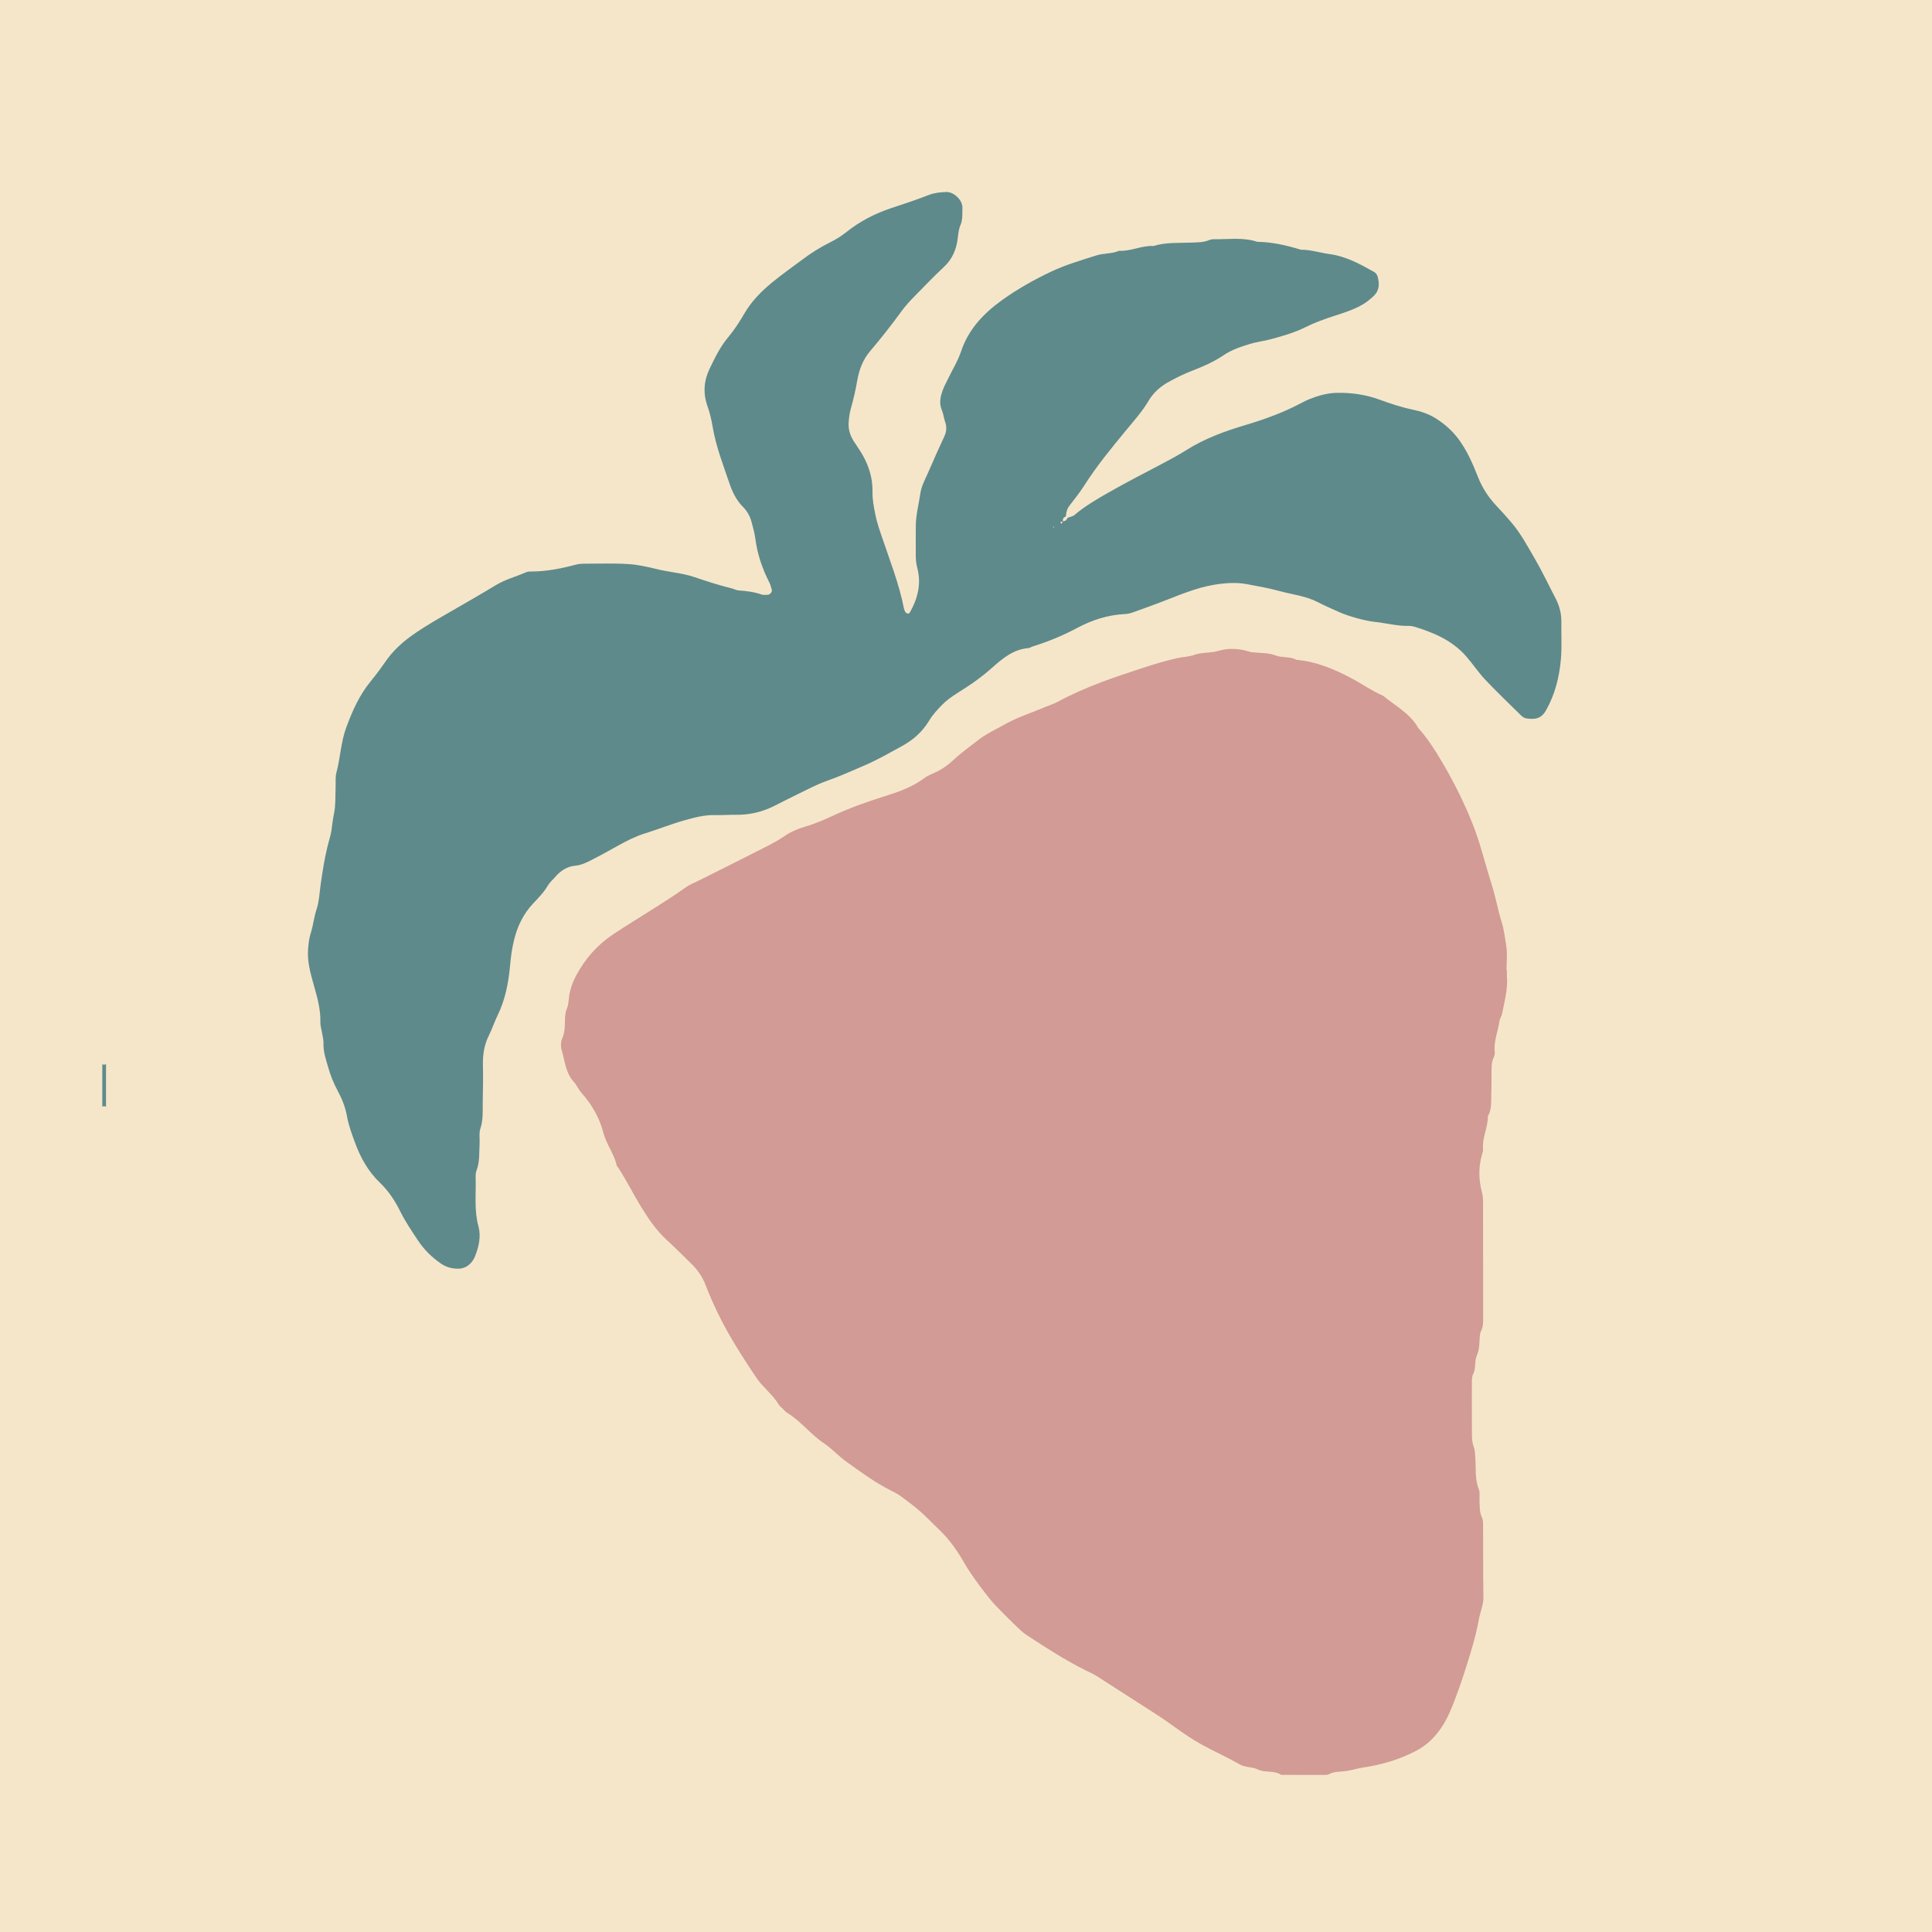
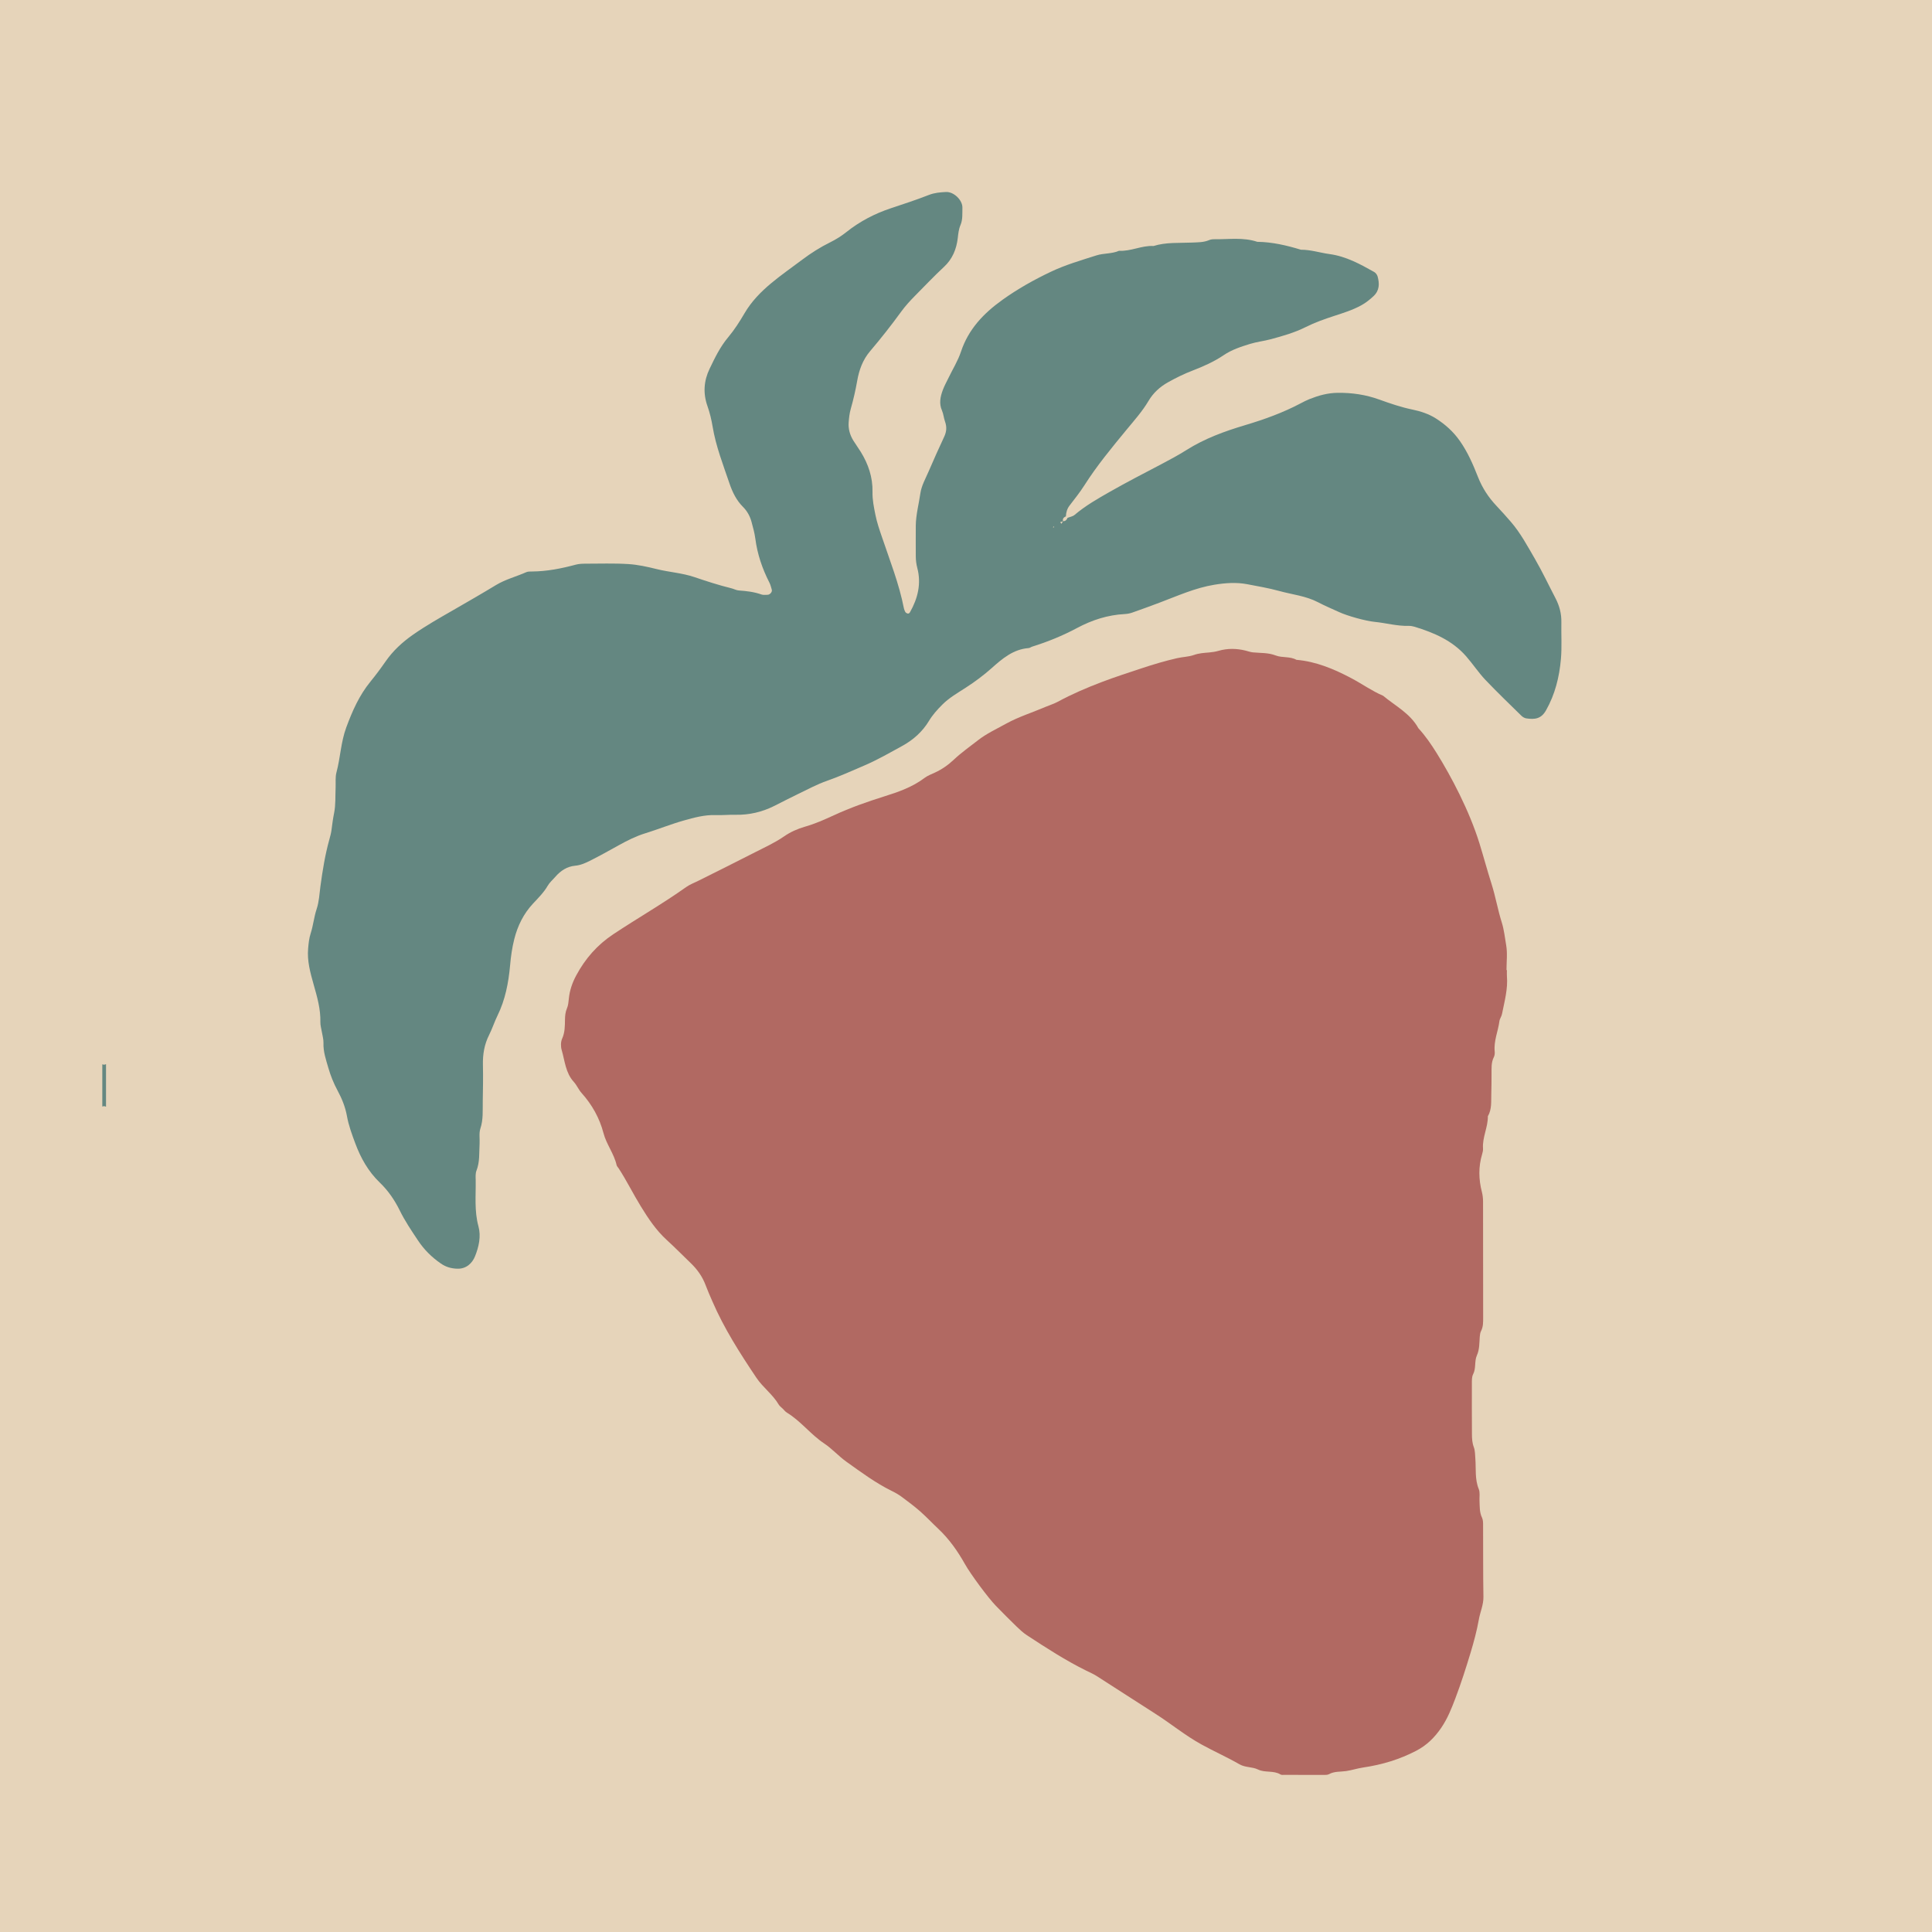
<svg xmlns="http://www.w3.org/2000/svg" width="200mm" height="200mm" viewBox="0 0 566.93 566.93">
  <g id="zone-1">
-     <rect x="0" y="0" width="566.93" height="566.93" fill="#f5e6ca" />
+     <rect x="0" y="0" width="566.93" height="566.93" fill="#e6d4ba" />
  </g>
  <g id="zone-7">
-     <path d="M442.19,284.69c0,.57-.04,1.14,0,1.7.33,3.82-.71,7.47-1.44,11.16-.14.73-.67,1.39-.76,2.12-.39,2.97-1.7,5.8-1.38,8.89.05.54-.01,1.18-.26,1.66-.81,1.61-.65,3.31-.67,5.01-.02,1.89,0,3.79-.07,5.68-.08,2.25.21,4.56-1.01,6.65.05,3.23-1.66,6.2-1.42,9.46.04.55-.1,1.13-.26,1.66-1.11,3.71-1.03,7.41-.06,11.14.23.9.33,1.86.33,2.79.03,11.36.03,22.71.03,34.07,0,1.32.03,2.64-.61,3.88-.25.48-.33,1.08-.38,1.64-.15,1.87-.04,3.73-.86,5.55-.76,1.71-.18,3.74-1.1,5.52-.4.78-.36,1.84-.36,2.77-.02,4.92,0,9.84.02,14.76,0,1.32.07,2.6.56,3.89.38,1.03.35,2.21.44,3.34.23,2.99-.19,6.03,1.01,8.95.4.99.16,2.25.21,3.38.08,1.69-.04,3.39.74,5,.31.65.31,1.47.31,2.22.04,7-.02,14.01.1,21.01.04,2.34-.95,4.4-1.34,6.62-.59,3.3-1.47,6.59-2.44,9.8-1.36,4.49-2.79,8.97-4.45,13.35-1.12,2.95-2.29,5.92-4.13,8.62-1.97,2.9-4.31,5.2-7.42,6.8-4.78,2.47-9.76,4.03-15.57,4.89-1.67.25-3.3.8-4.97,1.04-1.68.24-3.42.03-5,.91-.46.25-1.11.21-1.67.22-3.81,0-7.61,0-11.42-.02-.38,0-.84.07-1.12-.11-2.05-1.26-4.55-.45-6.61-1.46-1.73-.84-3.69-.53-5.44-1.53-3.6-2.07-7.42-3.77-11.06-5.77-4.82-2.63-9.05-6.15-13.67-9.09-5.74-3.65-11.42-7.37-17.16-11.03-.95-.61-2.01-1.06-3.02-1.56-6.12-3.02-11.82-6.72-17.51-10.45-1.1-.72-2.08-1.65-3.04-2.57-2.04-1.98-4.05-4-6.03-6.04-2.24-2.3-7.38-9.23-9.08-12.25-2.14-3.81-4.63-7.35-7.83-10.36-1.8-1.69-3.49-3.5-5.34-5.13-1.7-1.49-3.52-2.85-5.34-4.2-.9-.67-1.9-1.25-2.91-1.74-4.78-2.34-9.01-5.5-13.32-8.57-2.34-1.66-4.23-3.84-6.56-5.39-3.98-2.64-6.84-6.55-10.92-9.03-.48-.29-.83-.77-1.24-1.17-.41-.4-.91-.75-1.19-1.22-1.74-2.98-4.63-5.01-6.53-7.84-4.84-7.21-9.51-14.51-12.96-22.51-.67-1.55-1.36-3.09-1.95-4.67-.94-2.54-2.47-4.66-4.41-6.52-2.33-2.23-4.58-4.55-6.97-6.72-3.12-2.84-5.4-6.26-7.59-9.82-2.28-3.69-4.18-7.59-6.55-11.23-.21-.32-.53-.61-.6-.95-.75-3.34-2.98-6.07-3.85-9.38-1.16-4.43-3.35-8.35-6.44-11.79-.87-.97-1.38-2.27-2.26-3.23-2.45-2.67-2.63-6.17-3.57-9.38-.3-1.03-.29-2.39.14-3.34.82-1.82.8-3.67.83-5.56.02-1.13.11-2.23.58-3.32.36-.84.45-1.82.54-2.74.23-2.48,1.02-4.77,2.19-6.94,2.63-4.9,6.16-8.95,10.87-12.07,7.08-4.7,14.47-8.93,21.4-13.85,1.07-.76,2.34-1.23,3.53-1.82,5.59-2.8,11.19-5.57,16.75-8.42,2.86-1.46,5.78-2.78,8.46-4.64,1.83-1.27,3.94-2.21,6.15-2.84,2.91-.83,5.67-2.06,8.42-3.33,4.8-2.21,9.78-3.97,14.82-5.55,4.17-1.31,8.25-2.73,11.78-5.4.89-.67,1.99-1.09,3.02-1.56,2.09-.96,3.93-2.24,5.6-3.82,2.2-2.08,4.7-3.82,7.07-5.68,2.5-1.96,5.48-3.33,8.29-4.89,3.65-2.01,7.64-3.24,11.46-4.88,1.21-.52,2.5-.9,3.65-1.52,4.16-2.26,8.51-4.12,12.93-5.8,3.87-1.48,7.83-2.74,11.76-4.05,3.39-1.13,6.83-2.15,10.32-2.95,1.65-.38,3.41-.39,4.99-.95,1.48-.53,2.95-.6,4.46-.73.93-.08,1.88-.23,2.77-.49,2.62-.75,5.23-.7,7.85-.07.73.17,1.45.46,2.19.53,2.25.23,4.49.05,6.73.92,1.89.73,4.16.2,6.06,1.27,5.77.49,10.97,2.69,16.01,5.34,3.18,1.67,6.11,3.79,9.43,5.21,3.61,3,7.97,5.2,10.35,9.53,2.06,2.23,3.76,4.73,5.36,7.29,4.25,6.82,9.56,16.85,12.55,26.47,1.22,3.94,2.28,7.93,3.53,11.85,1.2,3.76,1.84,7.64,3.03,11.4.67,2.11.89,4.41,1.28,6.61.42,2.39.1,4.9.1,7.36h.13Z" fill="#d29b95" />
+     <path d="M442.19,284.69c0,.57-.04,1.14,0,1.7.33,3.82-.71,7.47-1.44,11.16-.14.73-.67,1.39-.76,2.12-.39,2.97-1.7,5.8-1.38,8.89.05.54-.01,1.18-.26,1.66-.81,1.61-.65,3.31-.67,5.01-.02,1.89,0,3.79-.07,5.68-.08,2.25.21,4.56-1.01,6.65.05,3.23-1.66,6.2-1.42,9.46.04.55-.1,1.13-.26,1.66-1.11,3.71-1.03,7.41-.06,11.14.23.9.33,1.86.33,2.79.03,11.36.03,22.71.03,34.07,0,1.32.03,2.64-.61,3.88-.25.48-.33,1.08-.38,1.64-.15,1.87-.04,3.73-.86,5.55-.76,1.71-.18,3.74-1.1,5.52-.4.78-.36,1.84-.36,2.77-.02,4.92,0,9.84.02,14.76,0,1.32.07,2.6.56,3.89.38,1.03.35,2.21.44,3.34.23,2.99-.19,6.03,1.01,8.95.4.99.16,2.25.21,3.38.08,1.69-.04,3.39.74,5,.31.65.31,1.47.31,2.22.04,7-.02,14.01.1,21.01.04,2.34-.95,4.4-1.34,6.62-.59,3.3-1.47,6.59-2.44,9.8-1.36,4.49-2.79,8.97-4.45,13.35-1.12,2.95-2.29,5.92-4.13,8.62-1.97,2.9-4.31,5.2-7.42,6.8-4.78,2.47-9.76,4.03-15.57,4.89-1.67.25-3.3.8-4.97,1.04-1.68.24-3.42.03-5,.91-.46.25-1.11.21-1.67.22-3.81,0-7.61,0-11.42-.02-.38,0-.84.07-1.12-.11-2.05-1.26-4.55-.45-6.61-1.46-1.73-.84-3.69-.53-5.44-1.53-3.6-2.07-7.42-3.77-11.06-5.77-4.82-2.63-9.05-6.15-13.67-9.09-5.74-3.65-11.42-7.37-17.16-11.03-.95-.61-2.01-1.06-3.02-1.56-6.12-3.02-11.82-6.72-17.51-10.45-1.1-.72-2.08-1.65-3.04-2.57-2.04-1.98-4.05-4-6.03-6.04-2.24-2.3-7.38-9.23-9.08-12.25-2.14-3.81-4.63-7.35-7.83-10.36-1.8-1.69-3.49-3.5-5.34-5.13-1.7-1.49-3.52-2.85-5.34-4.2-.9-.67-1.9-1.25-2.91-1.74-4.78-2.34-9.01-5.5-13.32-8.57-2.34-1.66-4.23-3.84-6.56-5.39-3.98-2.64-6.84-6.55-10.92-9.03-.48-.29-.83-.77-1.24-1.17-.41-.4-.91-.75-1.19-1.22-1.74-2.98-4.63-5.01-6.53-7.84-4.84-7.21-9.51-14.51-12.96-22.51-.67-1.55-1.36-3.09-1.95-4.67-.94-2.54-2.47-4.66-4.41-6.52-2.33-2.23-4.58-4.55-6.97-6.72-3.12-2.84-5.4-6.26-7.59-9.82-2.28-3.69-4.18-7.59-6.55-11.23-.21-.32-.53-.61-.6-.95-.75-3.34-2.98-6.07-3.85-9.38-1.16-4.43-3.35-8.35-6.44-11.79-.87-.97-1.38-2.27-2.26-3.23-2.45-2.67-2.63-6.17-3.57-9.38-.3-1.03-.29-2.39.14-3.34.82-1.82.8-3.67.83-5.56.02-1.13.11-2.23.58-3.32.36-.84.45-1.82.54-2.74.23-2.48,1.02-4.77,2.19-6.94,2.63-4.9,6.16-8.95,10.87-12.07,7.08-4.7,14.47-8.93,21.4-13.85,1.07-.76,2.34-1.23,3.53-1.82,5.59-2.8,11.19-5.57,16.75-8.42,2.86-1.46,5.78-2.78,8.46-4.64,1.83-1.27,3.94-2.21,6.15-2.84,2.91-.83,5.67-2.06,8.42-3.33,4.8-2.21,9.78-3.97,14.82-5.55,4.17-1.31,8.25-2.73,11.78-5.4.89-.67,1.99-1.09,3.02-1.56,2.09-.96,3.93-2.24,5.6-3.82,2.2-2.08,4.7-3.82,7.07-5.68,2.5-1.96,5.48-3.33,8.29-4.89,3.65-2.01,7.64-3.24,11.46-4.88,1.21-.52,2.5-.9,3.65-1.52,4.16-2.26,8.51-4.12,12.93-5.8,3.87-1.48,7.83-2.74,11.76-4.05,3.39-1.13,6.83-2.15,10.32-2.95,1.65-.38,3.41-.39,4.99-.95,1.48-.53,2.95-.6,4.46-.73.93-.08,1.88-.23,2.77-.49,2.62-.75,5.23-.7,7.85-.07.73.17,1.45.46,2.19.53,2.25.23,4.49.05,6.73.92,1.89.73,4.16.2,6.06,1.27,5.77.49,10.97,2.69,16.01,5.34,3.18,1.67,6.11,3.79,9.43,5.21,3.61,3,7.97,5.2,10.35,9.53,2.06,2.23,3.76,4.73,5.36,7.29,4.25,6.82,9.56,16.85,12.55,26.47,1.22,3.94,2.28,7.93,3.53,11.85,1.2,3.76,1.84,7.64,3.03,11.4.67,2.11.89,4.41,1.28,6.61.42,2.39.1,4.9.1,7.36h.13Z" fill="#b16962" />
  </g>
  <g id="zone-2">
-     <path d="M31.11,324.75l-.54-.17-.55.12c0-4.13,0-8.27,0-12.4.37.18.73.17,1.09-.05v12.49Z" fill="#5e8a8b" />
-     <path d="M313.26,151.96c.69-.28,1.52-.4,2.06-.86,3.2-2.71,6.8-4.77,10.43-6.83,4.94-2.81,9.99-5.41,15.02-8.05,2.51-1.32,5.02-2.67,7.42-4.18,5.33-3.37,11.2-5.5,17.17-7.28,5.65-1.69,11.14-3.66,16.34-6.42.84-.44,1.68-.88,2.56-1.23,2.65-1.05,5.33-1.81,8.26-1.84,4.23-.05,8.25.54,12.26,1.99,3.18,1.15,6.4,2.25,9.76,2.94,2.37.49,4.77,1.28,6.86,2.62,2.73,1.75,5.06,3.83,6.97,6.55,2.32,3.3,3.88,6.91,5.32,10.57,1.27,3.23,3.08,6.01,5.45,8.51,1.43,1.51,2.81,3.07,4.17,4.63,2.87,3.3,4.91,7.16,7.09,10.9,2.18,3.75,4.03,7.7,6.04,11.55,1.16,2.22,1.78,4.55,1.73,7.07-.07,3.59.18,7.21-.13,10.78-.46,5.27-1.72,10.37-4.37,15.06-1.46,2.59-3.39,2.71-5.81,2.36-.52-.08-1.08-.43-1.46-.81-3.52-3.45-7.08-6.87-10.48-10.44-2.08-2.19-3.74-4.74-5.74-7.02-4.07-4.62-9.4-6.87-15.07-8.61-.54-.16-1.12-.27-1.68-.26-3.44.1-6.76-.86-10.14-1.19-2.61-.26-7.89-1.73-10.34-2.86-2.06-.95-4.16-1.82-6.17-2.88-3.58-1.87-7.58-2.26-11.39-3.31-3.09-.85-6.27-1.39-9.41-1.99-3.15-.6-6.37-.38-9.61.15-5.68.93-10.83,3.28-16.13,5.27-2.65,1-5.31,1.97-7.99,2.91-.71.25-1.47.39-2.22.43-5.01.26-9.62,1.76-14.03,4.12-4.17,2.23-8.56,4.02-13.09,5.43-.36.11-.69.4-1.05.43-4.48.34-7.7,3.06-10.8,5.83-2.42,2.16-4.98,4.06-7.69,5.81-2.38,1.54-4.86,2.95-6.89,4.99-1.46,1.47-2.82,2.97-3.92,4.8-1.87,3.11-4.61,5.54-7.81,7.29-3.64,1.99-7.23,4.07-11.07,5.72-3.65,1.57-7.25,3.2-11.02,4.52-2.85,1-5.54,2.45-8.27,3.76-2.39,1.15-4.75,2.38-7.12,3.57-3.61,1.82-7.43,2.72-11.5,2.63-1.9-.04-3.81.16-5.7.09-3.28-.12-6.41.74-9.48,1.61-3.81,1.08-7.5,2.58-11.29,3.75-2.74.85-5.25,2.12-7.74,3.5-2.82,1.56-5.62,3.14-8.51,4.58-1.33.66-2.71,1.28-4.29,1.42-2.38.22-4.26,1.48-5.81,3.26-.74.86-1.65,1.62-2.21,2.59-1.16,2-2.77,3.59-4.32,5.25-2.77,2.97-4.51,6.49-5.5,10.39-.65,2.56-1.01,5.14-1.24,7.79-.46,5.05-1.41,10.05-3.69,14.69-.91,1.86-1.54,3.85-2.47,5.7-1.4,2.78-1.88,5.69-1.81,8.77.08,3.59.02,7.19-.05,10.79-.05,2.63.18,5.25-.69,7.87-.46,1.38-.15,3-.24,4.52-.16,2.63.1,5.28-.91,7.84-.33.84-.25,1.87-.23,2.81.07,4.51-.43,9.02.8,13.52.81,2.94.14,6.02-1.02,8.87-.77,1.89-2.49,3.71-5.26,3.59-1.76-.07-3.25-.49-4.76-1.53-2.71-1.87-4.92-4.08-6.73-6.81-1.88-2.83-3.79-5.64-5.29-8.7s-3.42-5.87-5.91-8.26c-3.34-3.21-5.57-7.18-7.15-11.44-.98-2.63-1.97-5.28-2.47-8.09-.47-2.6-1.46-5.07-2.72-7.4-1.18-2.17-2.09-4.46-2.76-6.8-.67-2.33-1.49-4.67-1.4-7.19.04-1.11-.31-2.23-.49-3.34-.15-.93-.44-1.86-.42-2.78.1-3.83-.95-7.44-1.98-11.07-.97-3.44-1.94-6.9-1.61-10.56.13-1.51.27-2.96.75-4.44.75-2.32.97-4.8,1.74-7.11.73-2.19.81-4.42,1.11-6.65.63-4.65,1.37-9.29,2.64-13.83.25-.9.5-1.82.62-2.75.21-1.68.43-3.34.77-5.02.48-2.38.32-4.89.43-7.34.07-1.51-.13-3.09.25-4.52,1.16-4.35,1.29-8.9,2.88-13.2,1.78-4.82,3.81-9.42,7.09-13.44,1.55-1.9,3.03-3.88,4.42-5.89,2.18-3.15,4.92-5.67,8.07-7.88,3.73-2.61,7.69-4.85,11.62-7.11,4.27-2.46,8.53-4.91,12.74-7.46,2.77-1.68,5.93-2.47,8.88-3.78.5-.22,1.12-.19,1.69-.2,4.39-.03,8.64-.88,12.86-2.01.9-.24,1.88-.28,2.83-.28,4.18,0,8.38-.15,12.55.11,2.81.17,5.61.8,8.36,1.48,3.66.91,7.44,1.12,11.07,2.35,3.56,1.21,7.17,2.38,10.84,3.28.73.18,1.43.59,2.17.64,2.28.15,4.52.42,6.69,1.19.51.18,1.13.07,1.7.08.73.01,1.48-.84,1.29-1.49-.21-.72-.38-1.46-.72-2.12-2.07-4.06-3.52-8.3-4.11-12.84-.22-1.67-.68-3.32-1.12-4.95-.45-1.67-1.27-3.17-2.5-4.39-1.94-1.93-3.11-4.36-3.95-6.83-1.87-5.51-4.01-10.95-4.97-16.74-.34-2.03-.82-4.07-1.51-6.01-1.34-3.79-1.07-7.44.64-10.98,1.55-3.23,3.1-6.45,5.46-9.25,1.81-2.16,3.35-4.58,4.78-7.02,2.05-3.5,4.83-6.33,7.89-8.87,2.9-2.42,6.02-4.57,9.04-6.85,2.58-1.94,5.29-3.66,8.19-5.09,1.69-.84,3.29-1.83,4.79-3.03,3.88-3.09,8.22-5.36,12.94-6.94,3.76-1.26,7.54-2.48,11.23-3.93,1.66-.65,3.29-.78,5-.87,2.35-.13,4.92,2.42,4.85,4.63-.05,1.7.13,3.44-.55,5.04-.54,1.26-.66,2.53-.81,3.85-.39,3.26-1.55,6.14-4.06,8.47-2.92,2.71-5.65,5.61-8.46,8.44-1.46,1.48-2.85,2.99-4.09,4.69-2.88,3.97-5.93,7.84-9.11,11.58-2.19,2.57-3.24,5.57-3.79,8.7-.49,2.79-1.12,5.53-1.89,8.23-.37,1.3-.5,2.58-.61,3.9-.16,1.96.35,3.75,1.36,5.4.69,1.13,1.49,2.19,2.18,3.32,2.23,3.61,3.54,7.49,3.45,11.78-.05,2.27.4,4.46.85,6.69.45,2.25,1.17,4.33,1.9,6.47,2.34,6.94,5.06,13.78,6.47,21.01.07.36.24.7.4,1.03.07.15.24.26.39.35.41.24.75.15.98-.25,2.31-4.08,3.37-8.39,2.15-13.02-.29-1.12-.43-2.22-.44-3.35,0-3.03-.03-6.06,0-9.08.04-3.21.9-6.33,1.35-9.49.32-2.18,1.49-4.25,2.39-6.33,1.49-3.46,3.03-6.9,4.63-10.32.68-1.47.76-2.86.21-4.38-.38-1.06-.45-2.23-.9-3.25-.91-2.07-.47-4.05.25-6,.45-1.23,1.11-2.39,1.68-3.58,1.23-2.55,2.76-5,3.65-7.67,2.19-6.61,6.66-11.27,12.16-15.21,4.48-3.21,9.26-5.89,14.23-8.25,4.29-2.04,8.84-3.35,13.34-4.79,2.15-.69,4.53-.42,6.66-1.36,3.46.21,6.64-1.6,10.11-1.4,3.69-1.16,7.52-.84,11.29-1.01,1.7-.08,3.42-.03,5.05-.73.5-.22,1.11-.26,1.67-.25,4.16.05,8.36-.61,12.44.76,4.4.05,8.63,1.05,12.81,2.32,2.87-.02,5.6.9,8.41,1.28,4.8.65,8.95,2.93,13.08,5.25.45.25.87.82,1.01,1.32.57,2.09.58,4.1-1.19,5.76-1.11,1.04-2.26,1.96-3.62,2.71-2.52,1.38-5.22,2.22-7.92,3.1-2.88.94-5.71,1.94-8.44,3.31-3.22,1.61-6.69,2.59-10.16,3.53-2,.54-4.1.76-6.08,1.37-2.7.83-5.37,1.69-7.79,3.33-2.81,1.9-5.94,3.29-9.14,4.52-2.47.94-4.86,2.13-7.17,3.42-2.34,1.31-4.32,3.1-5.7,5.44-1.84,3.11-4.23,5.77-6.52,8.55-4.32,5.25-8.66,10.49-12.32,16.25-1.32,2.07-2.86,3.99-4.35,5.94-.73.95-1.02,2.01-1.07,3.16-.64.28-1.04.69-.84,1.45-.28.08-.56.16-.84.24.12.17.24.33.36.5.16-.25.32-.5.47-.75.66-.01,1.09-.35,1.31-.96M309.2,154.42l-.23.3.35.05-.13-.35Z" fill="#5e8a8b" />
+     <path d="M31.11,324.75l-.54-.17-.55.12c0-4.13,0-8.27,0-12.4.37.18.73.17,1.09-.05v12.49Z" fill="#648781" />
+     <path d="M313.26,151.96c.69-.28,1.52-.4,2.06-.86,3.2-2.71,6.8-4.77,10.43-6.83,4.94-2.81,9.99-5.41,15.02-8.05,2.51-1.32,5.02-2.67,7.42-4.18,5.33-3.37,11.2-5.5,17.17-7.28,5.65-1.69,11.14-3.66,16.34-6.42.84-.44,1.68-.88,2.56-1.23,2.65-1.05,5.33-1.81,8.26-1.84,4.23-.05,8.25.54,12.26,1.99,3.18,1.15,6.4,2.25,9.76,2.94,2.37.49,4.77,1.28,6.86,2.62,2.73,1.75,5.06,3.83,6.97,6.55,2.32,3.3,3.88,6.91,5.32,10.57,1.27,3.23,3.08,6.01,5.45,8.51,1.43,1.51,2.81,3.07,4.17,4.63,2.87,3.3,4.91,7.16,7.09,10.9,2.18,3.75,4.03,7.7,6.04,11.55,1.16,2.22,1.78,4.55,1.73,7.07-.07,3.59.18,7.21-.13,10.78-.46,5.27-1.72,10.37-4.37,15.06-1.46,2.59-3.39,2.71-5.81,2.36-.52-.08-1.08-.43-1.46-.81-3.52-3.45-7.08-6.87-10.48-10.44-2.08-2.19-3.74-4.74-5.74-7.02-4.07-4.62-9.4-6.87-15.07-8.61-.54-.16-1.12-.27-1.68-.26-3.44.1-6.76-.86-10.14-1.19-2.61-.26-7.89-1.73-10.34-2.86-2.06-.95-4.16-1.82-6.17-2.88-3.58-1.87-7.58-2.26-11.39-3.31-3.09-.85-6.27-1.39-9.41-1.99-3.15-.6-6.37-.38-9.61.15-5.68.93-10.83,3.28-16.13,5.27-2.65,1-5.31,1.97-7.99,2.91-.71.25-1.47.39-2.22.43-5.01.26-9.62,1.76-14.03,4.12-4.17,2.23-8.56,4.02-13.09,5.43-.36.11-.69.4-1.05.43-4.48.34-7.7,3.06-10.8,5.83-2.42,2.16-4.98,4.06-7.69,5.81-2.38,1.54-4.86,2.95-6.89,4.99-1.46,1.47-2.82,2.97-3.92,4.8-1.87,3.11-4.61,5.54-7.81,7.29-3.64,1.99-7.23,4.07-11.07,5.72-3.65,1.57-7.25,3.2-11.02,4.52-2.85,1-5.54,2.45-8.27,3.76-2.39,1.15-4.75,2.38-7.12,3.57-3.61,1.82-7.43,2.72-11.5,2.63-1.9-.04-3.81.16-5.7.09-3.28-.12-6.41.74-9.48,1.61-3.81,1.08-7.5,2.58-11.29,3.75-2.74.85-5.25,2.12-7.74,3.5-2.82,1.56-5.62,3.14-8.51,4.58-1.33.66-2.71,1.28-4.29,1.42-2.38.22-4.26,1.48-5.81,3.26-.74.86-1.65,1.62-2.21,2.59-1.16,2-2.77,3.59-4.32,5.25-2.77,2.97-4.51,6.49-5.5,10.39-.65,2.56-1.01,5.14-1.24,7.79-.46,5.05-1.41,10.05-3.69,14.69-.91,1.86-1.54,3.85-2.47,5.7-1.4,2.78-1.88,5.69-1.81,8.77.08,3.59.02,7.19-.05,10.79-.05,2.63.18,5.25-.69,7.87-.46,1.38-.15,3-.24,4.52-.16,2.63.1,5.28-.91,7.84-.33.84-.25,1.87-.23,2.81.07,4.51-.43,9.02.8,13.52.81,2.94.14,6.02-1.02,8.87-.77,1.89-2.49,3.71-5.26,3.59-1.76-.07-3.25-.49-4.76-1.53-2.71-1.87-4.92-4.08-6.73-6.81-1.88-2.83-3.79-5.64-5.29-8.7s-3.42-5.87-5.91-8.26c-3.34-3.21-5.57-7.18-7.15-11.44-.98-2.63-1.97-5.28-2.47-8.09-.47-2.6-1.46-5.07-2.72-7.4-1.18-2.17-2.09-4.46-2.76-6.8-.67-2.33-1.49-4.67-1.4-7.19.04-1.11-.31-2.23-.49-3.34-.15-.93-.44-1.86-.42-2.78.1-3.83-.95-7.44-1.98-11.07-.97-3.44-1.94-6.9-1.61-10.56.13-1.51.27-2.96.75-4.44.75-2.32.97-4.8,1.74-7.11.73-2.19.81-4.42,1.11-6.65.63-4.65,1.37-9.29,2.64-13.83.25-.9.5-1.82.62-2.75.21-1.68.43-3.34.77-5.02.48-2.38.32-4.89.43-7.34.07-1.51-.13-3.09.25-4.52,1.16-4.35,1.29-8.9,2.88-13.2,1.78-4.82,3.81-9.42,7.09-13.44,1.55-1.9,3.03-3.88,4.42-5.89,2.18-3.15,4.92-5.67,8.07-7.88,3.73-2.61,7.69-4.85,11.62-7.11,4.27-2.46,8.53-4.91,12.74-7.46,2.77-1.68,5.93-2.47,8.88-3.78.5-.22,1.12-.19,1.69-.2,4.39-.03,8.64-.88,12.86-2.01.9-.24,1.88-.28,2.83-.28,4.18,0,8.38-.15,12.55.11,2.81.17,5.61.8,8.36,1.48,3.66.91,7.44,1.12,11.07,2.35,3.56,1.21,7.17,2.38,10.84,3.28.73.18,1.43.59,2.17.64,2.28.15,4.52.42,6.69,1.19.51.18,1.13.07,1.7.08.73.01,1.48-.84,1.29-1.49-.21-.72-.38-1.46-.72-2.12-2.07-4.06-3.52-8.3-4.11-12.84-.22-1.67-.68-3.32-1.12-4.95-.45-1.67-1.27-3.17-2.5-4.39-1.94-1.93-3.11-4.36-3.95-6.83-1.87-5.51-4.01-10.95-4.97-16.74-.34-2.03-.82-4.07-1.51-6.01-1.34-3.79-1.07-7.44.64-10.98,1.55-3.23,3.1-6.45,5.46-9.25,1.81-2.16,3.35-4.58,4.78-7.02,2.05-3.5,4.83-6.33,7.89-8.87,2.9-2.42,6.02-4.57,9.04-6.85,2.58-1.94,5.29-3.66,8.19-5.09,1.69-.84,3.29-1.83,4.79-3.03,3.88-3.09,8.22-5.36,12.94-6.94,3.76-1.26,7.54-2.48,11.23-3.93,1.66-.65,3.29-.78,5-.87,2.35-.13,4.92,2.42,4.85,4.63-.05,1.7.13,3.44-.55,5.04-.54,1.26-.66,2.53-.81,3.85-.39,3.26-1.55,6.14-4.06,8.47-2.92,2.71-5.65,5.61-8.46,8.44-1.46,1.48-2.85,2.99-4.09,4.69-2.88,3.97-5.93,7.84-9.11,11.58-2.19,2.57-3.24,5.57-3.79,8.7-.49,2.79-1.12,5.53-1.89,8.23-.37,1.3-.5,2.58-.61,3.9-.16,1.96.35,3.75,1.36,5.4.69,1.13,1.49,2.19,2.18,3.32,2.23,3.61,3.54,7.49,3.45,11.78-.05,2.27.4,4.46.85,6.69.45,2.25,1.17,4.33,1.9,6.47,2.34,6.94,5.06,13.78,6.47,21.01.07.36.24.7.4,1.03.07.15.24.26.39.35.41.24.75.15.98-.25,2.31-4.08,3.37-8.39,2.15-13.02-.29-1.12-.43-2.22-.44-3.35,0-3.03-.03-6.06,0-9.08.04-3.21.9-6.33,1.35-9.49.32-2.18,1.49-4.25,2.39-6.33,1.49-3.46,3.03-6.9,4.63-10.32.68-1.47.76-2.86.21-4.38-.38-1.06-.45-2.23-.9-3.25-.91-2.07-.47-4.05.25-6,.45-1.23,1.11-2.39,1.68-3.58,1.23-2.55,2.76-5,3.65-7.67,2.19-6.61,6.66-11.27,12.16-15.21,4.48-3.21,9.26-5.89,14.23-8.25,4.29-2.04,8.84-3.35,13.34-4.79,2.15-.69,4.53-.42,6.66-1.36,3.46.21,6.64-1.6,10.11-1.4,3.69-1.16,7.52-.84,11.29-1.01,1.7-.08,3.42-.03,5.05-.73.5-.22,1.11-.26,1.67-.25,4.16.05,8.36-.61,12.44.76,4.4.05,8.63,1.05,12.81,2.32,2.87-.02,5.6.9,8.41,1.28,4.8.65,8.95,2.93,13.08,5.25.45.25.87.82,1.01,1.32.57,2.09.58,4.1-1.19,5.76-1.11,1.04-2.26,1.96-3.62,2.71-2.52,1.38-5.22,2.22-7.92,3.1-2.88.94-5.71,1.94-8.44,3.31-3.22,1.61-6.69,2.59-10.16,3.53-2,.54-4.1.76-6.08,1.37-2.7.83-5.37,1.69-7.79,3.33-2.81,1.9-5.94,3.29-9.14,4.52-2.47.94-4.86,2.13-7.17,3.42-2.34,1.31-4.32,3.1-5.7,5.44-1.84,3.11-4.23,5.77-6.52,8.55-4.32,5.25-8.66,10.49-12.32,16.25-1.32,2.07-2.86,3.99-4.35,5.94-.73.95-1.02,2.01-1.07,3.16-.64.28-1.04.69-.84,1.45-.28.08-.56.16-.84.24.12.17.24.33.36.5.16-.25.32-.5.47-.75.66-.01,1.09-.35,1.31-.96M309.2,154.42l-.23.3.35.05-.13-.35Z" fill="#648781" />
  </g>
</svg>
